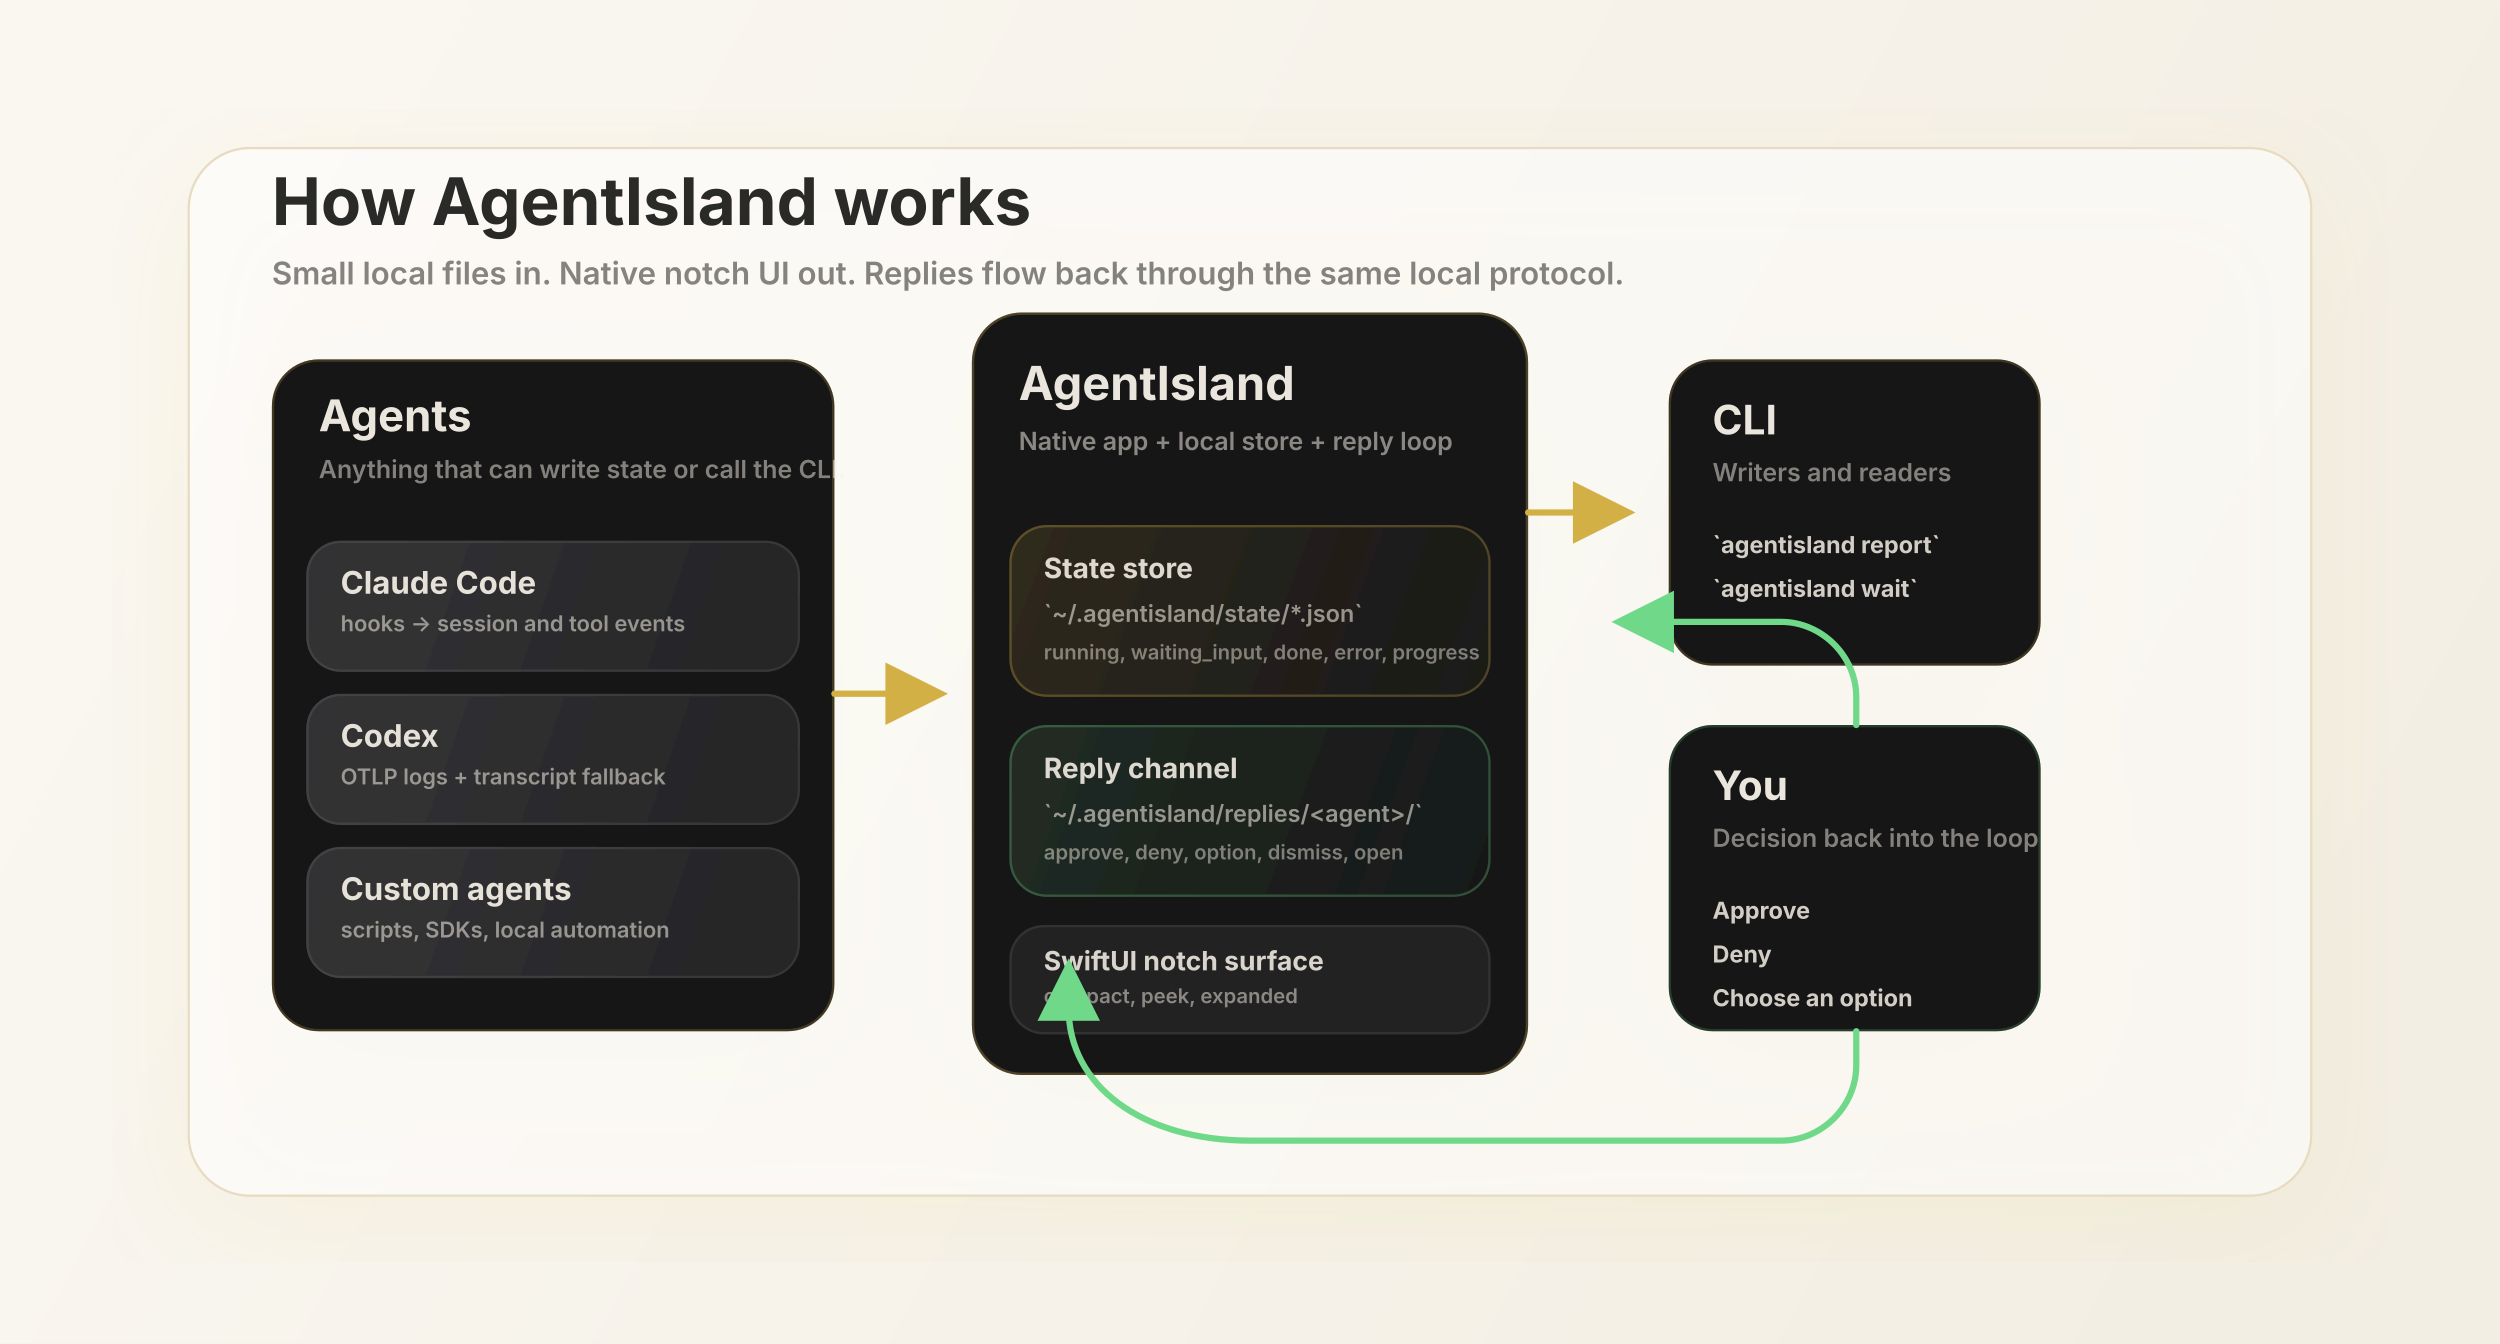
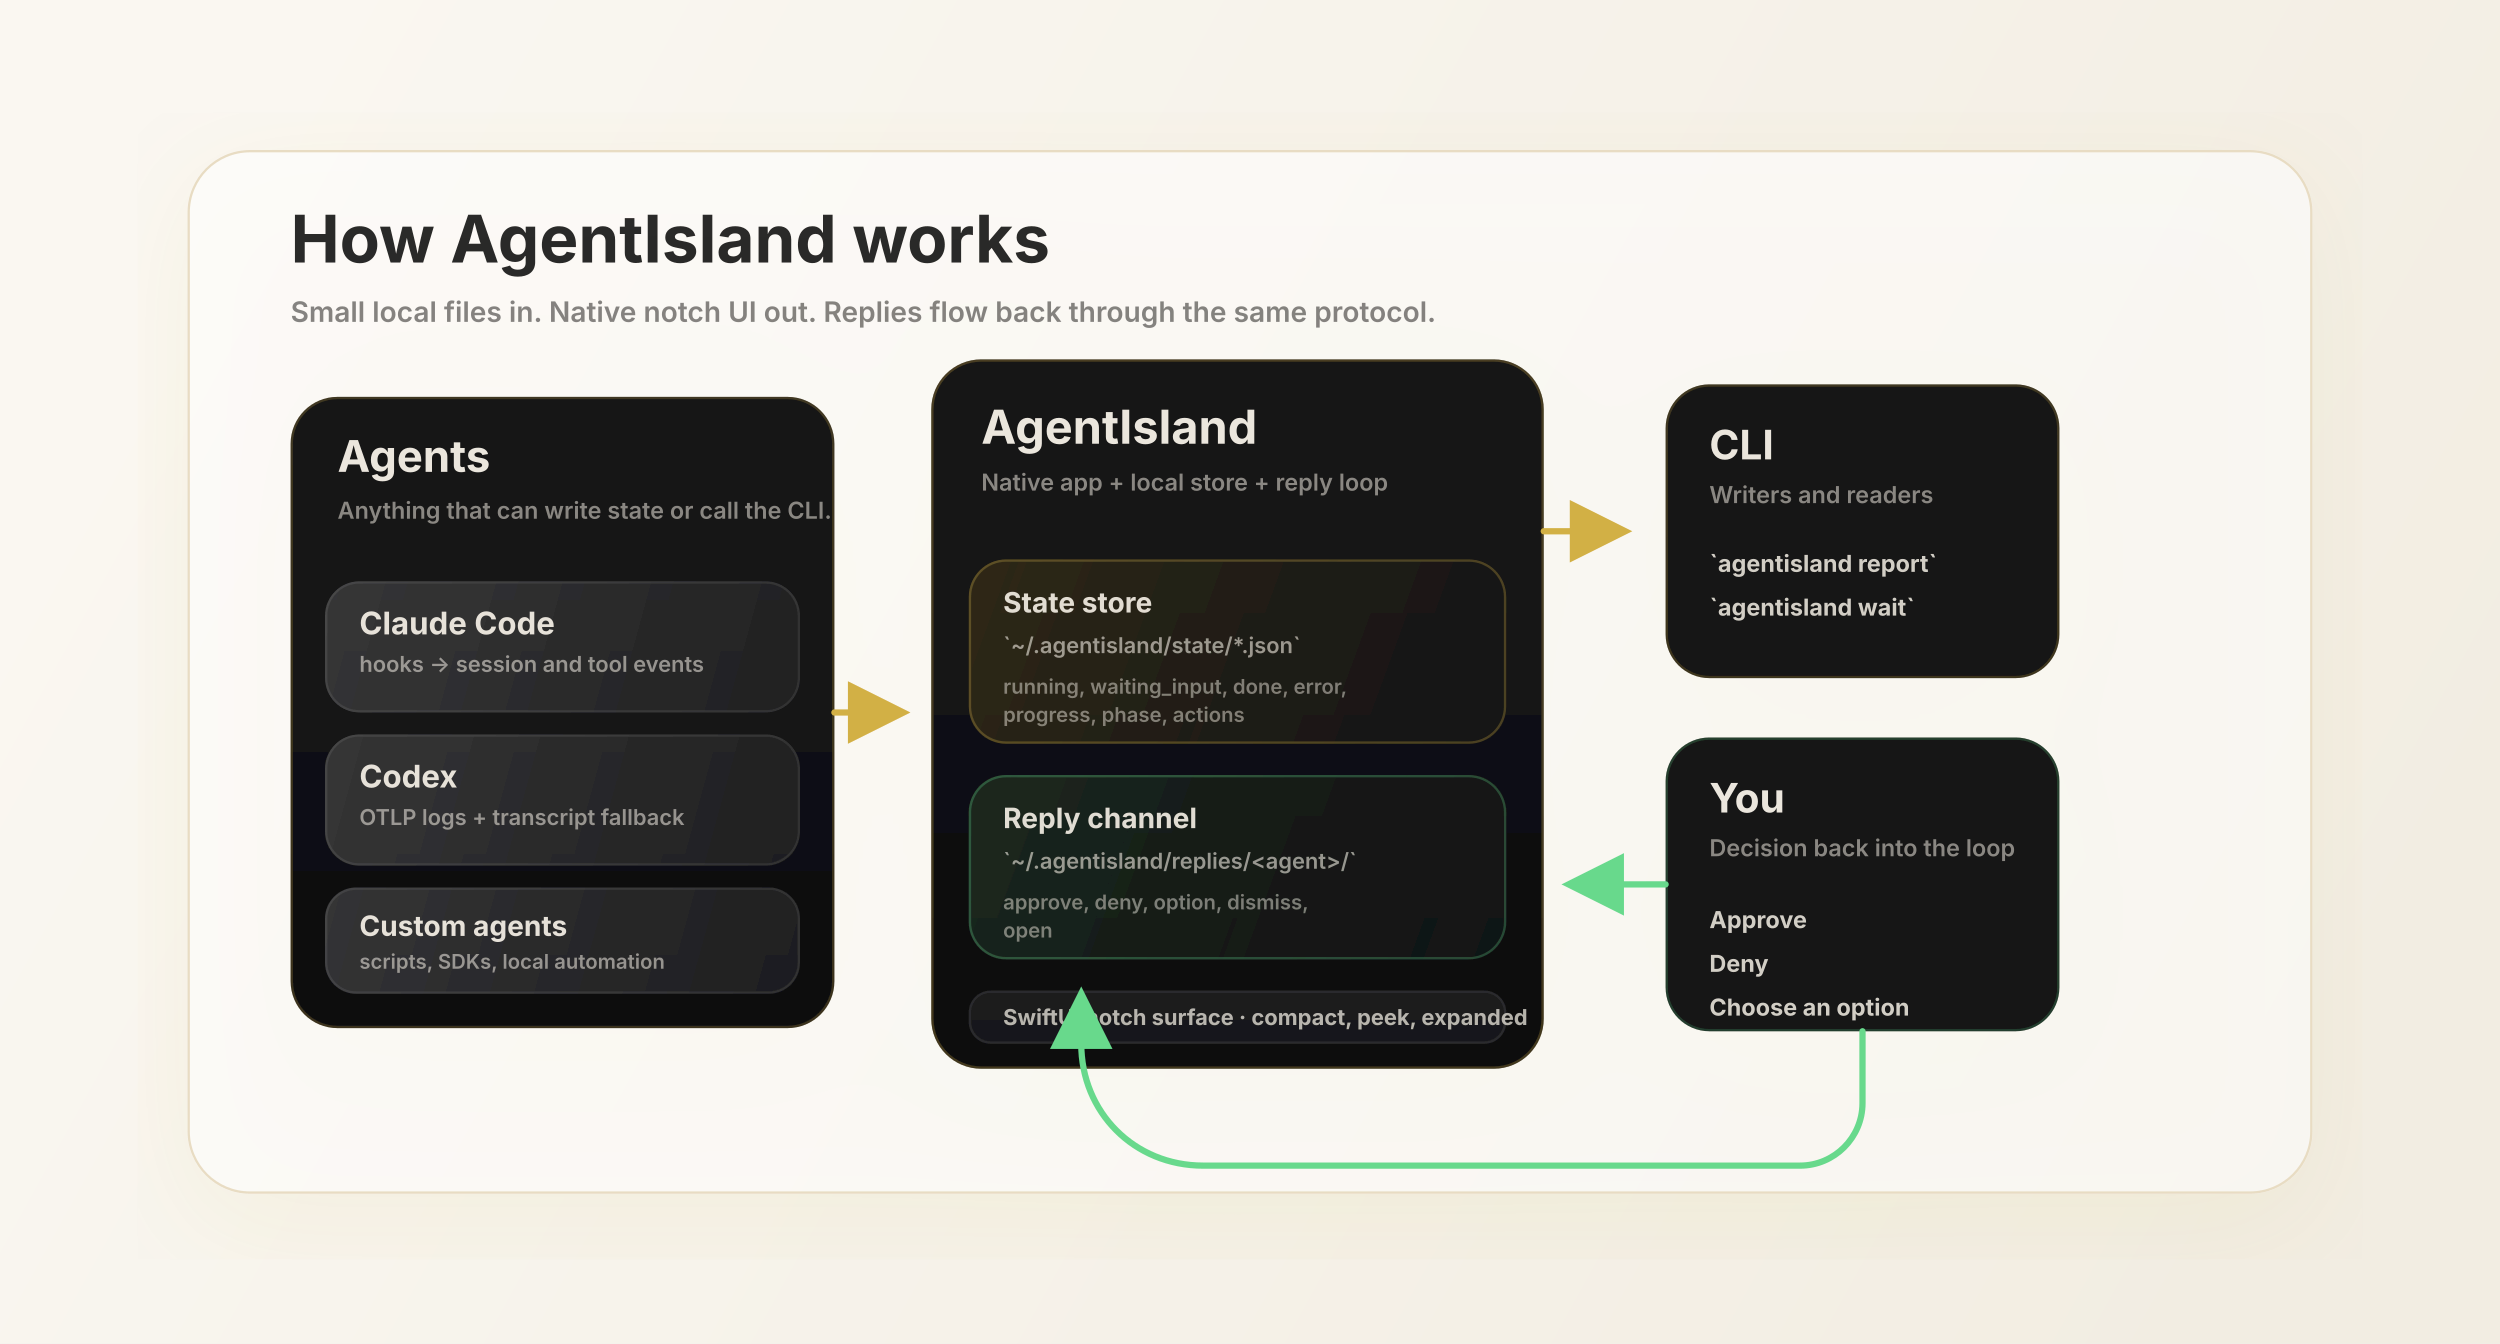
<svg xmlns="http://www.w3.org/2000/svg" width="1600" height="860" viewBox="0 0 1600 860" fill="none">
  <defs>
-     <linearGradient id="bg" x1="138" y1="78" x2="1458" y2="792" gradientUnits="userSpaceOnUse">
+     <linearGradient id="bg" x1="146" y1="72" x2="1456" y2="794" gradientUnits="userSpaceOnUse">
      <stop stop-color="#FAF7F1" />
-       <stop offset="1" stop-color="#F3EEE3" />
+       <stop offset="1" stop-color="#F2EDE2" />
    </linearGradient>
-     <linearGradient id="panel" x1="0" y1="0" x2="0" y2="640" gradientUnits="userSpaceOnUse">
+     <linearGradient id="panel" x1="0" y1="0" x2="0" y2="520" gradientUnits="userSpaceOnUse">
      <stop stop-color="#151515" />
-       <stop offset="1" stop-color="#0C0C0E" />
+       <stop offset="1" stop-color="#0D0D0F" />
    </linearGradient>
-     <linearGradient id="card" x1="0" y1="0" x2="460" y2="160" gradientUnits="userSpaceOnUse">
-       <stop stop-color="#FFFFFF" stop-opacity="0.14" />
-       <stop offset="1" stop-color="#FFFFFF" stop-opacity="0.04" />
+     <linearGradient id="softCard" x1="0" y1="0" x2="336" y2="92" gradientUnits="userSpaceOnUse">
+       <stop stop-color="#FFFFFF" stop-opacity="0.15" />
+       <stop offset="1" stop-color="#FFFFFF" stop-opacity="0.05" />
    </linearGradient>
-     <linearGradient id="stateCard" x1="0" y1="0" x2="316" y2="118" gradientUnits="userSpaceOnUse">
-       <stop stop-color="#5D4D1F" stop-opacity="0.36" />
-       <stop offset="1" stop-color="#2B291F" stop-opacity="0.16" />
+     <linearGradient id="stateCard" x1="0" y1="0" x2="340" y2="124" gradientUnits="userSpaceOnUse">
+       <stop stop-color="#625120" stop-opacity="0.36" />
+       <stop offset="1" stop-color="#2A281E" stop-opacity="0.16" />
    </linearGradient>
-     <linearGradient id="replyCard" x1="0" y1="0" x2="316" y2="118" gradientUnits="userSpaceOnUse">
-       <stop stop-color="#355839" stop-opacity="0.34" />
-       <stop offset="1" stop-color="#1E2621" stop-opacity="0.14" />
+     <linearGradient id="replyCard" x1="0" y1="0" x2="340" y2="124" gradientUnits="userSpaceOnUse">
+       <stop stop-color="#315838" stop-opacity="0.34" />
+       <stop offset="1" stop-color="#1D2620" stop-opacity="0.14" />
    </linearGradient>
-     <filter id="shadow" x="72" y="52" width="1456" height="756" filterUnits="userSpaceOnUse" color-interpolation-filters="sRGB">
-       <feDropShadow dx="0" dy="24" stdDeviation="34" flood-color="#17130B" flood-opacity="0.16" />
-       <feDropShadow dx="0" dy="18" stdDeviation="40" flood-color="#C8A83D" flood-opacity="0.12" />
+     <filter id="shadow" x="88" y="54" width="1424" height="752" filterUnits="userSpaceOnUse" color-interpolation-filters="sRGB">
+       <feDropShadow dx="0" dy="24" stdDeviation="34" flood-color="#17130B" flood-opacity="0.15" />
+       <feDropShadow dx="0" dy="18" stdDeviation="40" flood-color="#C6A43A" flood-opacity="0.11" />
    </filter>
    <marker id="arrowWarm" viewBox="0 0 12 12" refX="10" refY="6" markerWidth="10" markerHeight="10" orient="auto-start-reverse">
      <path d="M0 0L12 6L0 12V0Z" fill="#D2B044" />
    </marker>
    <marker id="arrowCool" viewBox="0 0 12 12" refX="10" refY="6" markerWidth="10" markerHeight="10" orient="auto-start-reverse">
-       <path d="M0 0L12 6L0 12V0Z" fill="#6FD989" />
+       <path d="M0 0L12 6L0 12V0Z" fill="#67D98C" />
    </marker>
  </defs>
  <rect width="1600" height="860" fill="url(#bg)" />
  <g filter="url(#shadow)">
-     <rect x="120" y="94" width="1360" height="672" rx="40" fill="#FFFFFF" fill-opacity="0.56" />
-     <rect x="120.75" y="94.75" width="1358.5" height="670.5" rx="39.25" stroke="#E7DBC1" stroke-width="1.5" />
-     <g transform="translate(174 144)">
-       <text x="0" y="0" fill="#171717" fill-opacity="0.92" font-size="42" font-weight="700" font-family="-apple-system, BlinkMacSystemFont, 'SF Pro Display', 'Segoe UI', sans-serif">How AgentIsland works</text>
-       <text x="0" y="38" fill="#171717" fill-opacity="0.52" font-size="20" font-weight="600" font-family="-apple-system, BlinkMacSystemFont, 'SF Pro Display', 'Segoe UI', sans-serif">Small local files in. Native notch UI out. Replies flow back through the same local protocol.</text>
-     </g>
-     <g transform="translate(174 230)">
-       <rect width="360" height="430" rx="30" fill="#131314" />
-       <rect x="0.75" y="0.75" width="358.5" height="428.5" rx="29.25" stroke="#D8B44C" stroke-opacity="0.24" stroke-width="1.5" />
-       <text x="30" y="46" fill="#F6F1E7" fill-opacity="0.95" font-size="28" font-weight="700" font-family="-apple-system, BlinkMacSystemFont, 'SF Pro Display', 'Segoe UI', sans-serif">Agents</text>
-       <text x="30" y="76" fill="#F6F1E7" fill-opacity="0.5" font-size="16" font-weight="600" font-family="-apple-system, BlinkMacSystemFont, 'SF Pro Display', 'Segoe UI', sans-serif">Anything that can write state or call the CLI.</text>
-       <g transform="translate(22 116)">
-         <rect width="316" height="84" rx="22" fill="url(#card)" />
-         <rect x="0.75" y="0.75" width="314.5" height="82.5" rx="21.25" stroke="#FFFFFF" stroke-opacity="0.08" stroke-width="1.5" />
+     <rect x="120" y="96" width="1360" height="668" rx="40" fill="#FFFFFF" fill-opacity="0.56" />
+     <rect x="120.75" y="96.75" width="1358.5" height="666.5" rx="39.25" stroke="#E8DCC3" stroke-width="1.5" />
+     <text x="186" y="168" fill="#171717" fill-opacity="0.92" font-size="42" font-weight="700" font-family="-apple-system, BlinkMacSystemFont, 'SF Pro Display', 'Segoe UI', sans-serif">How AgentIsland works</text>
+     <text x="186" y="206" fill="#171717" fill-opacity="0.52" font-size="18" font-weight="600" font-family="-apple-system, BlinkMacSystemFont, 'SF Pro Display', 'Segoe UI', sans-serif">Small local files in. Native notch UI out. Replies flow back through the same protocol.</text>
+     <g transform="translate(186 254)">
+       <rect width="348" height="404" rx="30" fill="url(#panel)" />
+       <rect x="0.75" y="0.75" width="346.5" height="402.5" rx="29.25" stroke="#D7B44A" stroke-opacity="0.22" stroke-width="1.5" />
+       <text x="30" y="48" fill="#F6F1E7" fill-opacity="0.95" font-size="28" font-weight="700" font-family="-apple-system, BlinkMacSystemFont, 'SF Pro Display', 'Segoe UI', sans-serif">Agents</text>
+       <text x="30" y="78" fill="#F6F1E7" fill-opacity="0.52" font-size="15" font-weight="600" font-family="-apple-system, BlinkMacSystemFont, 'SF Pro Display', 'Segoe UI', sans-serif">Anything that can write state or call the CLI.</text>
+       <g transform="translate(22 118)">
+         <rect width="304" height="84" rx="22" fill="url(#softCard)" />
+         <rect x="0.75" y="0.75" width="302.5" height="82.5" rx="21.25" stroke="#FFFFFF" stroke-opacity="0.08" stroke-width="1.5" />
        <text x="22" y="34" fill="#F6F1E7" fill-opacity="0.92" font-size="20" font-weight="700" font-family="-apple-system, BlinkMacSystemFont, 'SF Pro Display', 'Segoe UI', sans-serif">Claude Code</text>
        <text x="22" y="58" fill="#F6F1E7" fill-opacity="0.54" font-size="14" font-weight="600" font-family="-apple-system, BlinkMacSystemFont, 'SF Pro Display', 'Segoe UI', sans-serif">hooks → session and tool events</text>
      </g>
-       <g transform="translate(22 214)">
-         <rect width="316" height="84" rx="22" fill="url(#card)" />
-         <rect x="0.75" y="0.75" width="314.5" height="82.5" rx="21.25" stroke="#FFFFFF" stroke-opacity="0.08" stroke-width="1.5" />
+       <g transform="translate(22 216)">
+         <rect width="304" height="84" rx="22" fill="url(#softCard)" />
+         <rect x="0.75" y="0.75" width="302.5" height="82.5" rx="21.25" stroke="#FFFFFF" stroke-opacity="0.08" stroke-width="1.5" />
        <text x="22" y="34" fill="#F6F1E7" fill-opacity="0.92" font-size="20" font-weight="700" font-family="-apple-system, BlinkMacSystemFont, 'SF Pro Display', 'Segoe UI', sans-serif">Codex</text>
        <text x="22" y="58" fill="#F6F1E7" fill-opacity="0.54" font-size="14" font-weight="600" font-family="-apple-system, BlinkMacSystemFont, 'SF Pro Display', 'Segoe UI', sans-serif">OTLP logs + transcript fallback</text>
      </g>
-       <g transform="translate(22 312)">
-         <rect width="316" height="84" rx="22" fill="url(#card)" />
-         <rect x="0.75" y="0.75" width="314.5" height="82.5" rx="21.25" stroke="#FFFFFF" stroke-opacity="0.08" stroke-width="1.5" />
-         <text x="22" y="34" fill="#F6F1E7" fill-opacity="0.92" font-size="20" font-weight="700" font-family="-apple-system, BlinkMacSystemFont, 'SF Pro Display', 'Segoe UI', sans-serif">Custom agents</text>
-         <text x="22" y="58" fill="#F6F1E7" fill-opacity="0.54" font-size="14" font-weight="600" font-family="-apple-system, BlinkMacSystemFont, 'SF Pro Display', 'Segoe UI', sans-serif">scripts, SDKs, local automation</text>
+       <g transform="translate(22 314)">
+         <rect width="304" height="68" rx="20" fill="url(#softCard)" />
+         <rect x="0.75" y="0.75" width="302.5" height="66.5" rx="19.25" stroke="#FFFFFF" stroke-opacity="0.08" stroke-width="1.5" />
+         <text x="22" y="31" fill="#F6F1E7" fill-opacity="0.92" font-size="18" font-weight="700" font-family="-apple-system, BlinkMacSystemFont, 'SF Pro Display', 'Segoe UI', sans-serif">Custom agents</text>
+         <text x="22" y="52" fill="#F6F1E7" fill-opacity="0.54" font-size="13" font-weight="600" font-family="-apple-system, BlinkMacSystemFont, 'SF Pro Display', 'Segoe UI', sans-serif">scripts, SDKs, local automation</text>
      </g>
    </g>
-     <g transform="translate(622 200)">
-       <rect width="356" height="488" rx="32" fill="#171718" />
-       <rect x="0.75" y="0.75" width="354.5" height="486.5" rx="31.25" stroke="#D8B44C" stroke-opacity="0.28" stroke-width="1.5" />
-       <text x="30" y="56" fill="#F6F1E7" fill-opacity="0.95" font-size="30" font-weight="700" font-family="-apple-system, BlinkMacSystemFont, 'SF Pro Display', 'Segoe UI', sans-serif">AgentIsland</text>
-       <text x="30" y="88" fill="#F6F1E7" fill-opacity="0.52" font-size="16" font-weight="600" font-family="-apple-system, BlinkMacSystemFont, 'SF Pro Display', 'Segoe UI', sans-serif">Native app + local store + reply loop</text>
-       <g transform="translate(24 136)">
-         <rect width="308" height="110" rx="24" fill="url(#stateCard)" />
-         <rect x="0.75" y="0.75" width="306.5" height="108.5" rx="23.25" stroke="#D8B44C" stroke-opacity="0.28" stroke-width="1.5" />
-         <text x="22" y="34" fill="#F6F1E7" fill-opacity="0.88" font-size="18" font-weight="700" font-family="-apple-system, BlinkMacSystemFont, 'SF Pro Display', 'Segoe UI', sans-serif">State store</text>
-         <text x="22" y="62" fill="#F6F1E7" fill-opacity="0.56" font-size="15" font-weight="600" font-family="-apple-system, BlinkMacSystemFont, 'SF Pro Display', 'Segoe UI', sans-serif">`~/.agentisland/state/*.json`</text>
-         <text x="22" y="86" fill="#F6F1E7" fill-opacity="0.46" font-size="13" font-weight="600" font-family="-apple-system, BlinkMacSystemFont, 'SF Pro Display', 'Segoe UI', sans-serif">running, waiting_input, done, error, progress</text>
+     <g transform="translate(596 230)">
+       <rect width="392" height="454" rx="32" fill="url(#panel)" />
+       <rect x="0.75" y="0.75" width="390.5" height="452.5" rx="31.25" stroke="#D7B44A" stroke-opacity="0.26" stroke-width="1.5" />
+       <text x="32" y="54" fill="#F6F1E7" fill-opacity="0.95" font-size="30" font-weight="700" font-family="-apple-system, BlinkMacSystemFont, 'SF Pro Display', 'Segoe UI', sans-serif">AgentIsland</text>
+       <text x="32" y="84" fill="#F6F1E7" fill-opacity="0.52" font-size="15" font-weight="600" font-family="-apple-system, BlinkMacSystemFont, 'SF Pro Display', 'Segoe UI', sans-serif">Native app + local store + reply loop</text>
+       <g transform="translate(24 128)">
+         <rect width="344" height="118" rx="24" fill="url(#stateCard)" />
+         <rect x="0.75" y="0.75" width="342.5" height="116.5" rx="23.25" stroke="#D7B44A" stroke-opacity="0.28" stroke-width="1.5" />
+         <text x="22" y="34" fill="#F6F1E7" fill-opacity="0.90" font-size="18" font-weight="700" font-family="-apple-system, BlinkMacSystemFont, 'SF Pro Display', 'Segoe UI', sans-serif">State store</text>
+         <text x="22" y="60" fill="#F6F1E7" fill-opacity="0.58" font-size="14" font-weight="600" font-family="-apple-system, BlinkMacSystemFont, 'SF Pro Display', 'Segoe UI', sans-serif">`~/.agentisland/state/*.json`</text>
+         <text x="22" y="86" fill="#F6F1E7" fill-opacity="0.46" font-size="13" font-weight="600" font-family="-apple-system, BlinkMacSystemFont, 'SF Pro Display', 'Segoe UI', sans-serif">running, waiting_input, done, error,</text>
+         <text x="22" y="104" fill="#F6F1E7" fill-opacity="0.46" font-size="13" font-weight="600" font-family="-apple-system, BlinkMacSystemFont, 'SF Pro Display', 'Segoe UI', sans-serif">progress, phase, actions</text>
      </g>
-       <g transform="translate(24 264)">
-         <rect width="308" height="110" rx="24" fill="url(#replyCard)" />
-         <rect x="0.75" y="0.75" width="306.5" height="108.5" rx="23.25" stroke="#6FD989" stroke-opacity="0.28" stroke-width="1.5" />
-         <text x="22" y="34" fill="#F6F1E7" fill-opacity="0.88" font-size="18" font-weight="700" font-family="-apple-system, BlinkMacSystemFont, 'SF Pro Display', 'Segoe UI', sans-serif">Reply channel</text>
-         <text x="22" y="62" fill="#F6F1E7" fill-opacity="0.56" font-size="15" font-weight="600" font-family="-apple-system, BlinkMacSystemFont, 'SF Pro Display', 'Segoe UI', sans-serif">`~/.agentisland/replies/&lt;agent&gt;/`</text>
-         <text x="22" y="86" fill="#F6F1E7" fill-opacity="0.46" font-size="13" font-weight="600" font-family="-apple-system, BlinkMacSystemFont, 'SF Pro Display', 'Segoe UI', sans-serif">approve, deny, option, dismiss, open</text>
+       <g transform="translate(24 266)">
+         <rect width="344" height="118" rx="24" fill="url(#replyCard)" />
+         <rect x="0.75" y="0.75" width="342.5" height="116.5" rx="23.25" stroke="#67D98C" stroke-opacity="0.28" stroke-width="1.5" />
+         <text x="22" y="34" fill="#F6F1E7" fill-opacity="0.90" font-size="18" font-weight="700" font-family="-apple-system, BlinkMacSystemFont, 'SF Pro Display', 'Segoe UI', sans-serif">Reply channel</text>
+         <text x="22" y="60" fill="#F6F1E7" fill-opacity="0.58" font-size="14" font-weight="600" font-family="-apple-system, BlinkMacSystemFont, 'SF Pro Display', 'Segoe UI', sans-serif">`~/.agentisland/replies/&lt;agent&gt;/`</text>
+         <text x="22" y="86" fill="#F6F1E7" fill-opacity="0.46" font-size="13" font-weight="600" font-family="-apple-system, BlinkMacSystemFont, 'SF Pro Display', 'Segoe UI', sans-serif">approve, deny, option, dismiss,</text>
+         <text x="22" y="104" fill="#F6F1E7" fill-opacity="0.46" font-size="13" font-weight="600" font-family="-apple-system, BlinkMacSystemFont, 'SF Pro Display', 'Segoe UI', sans-serif">open</text>
      </g>
-       <g transform="translate(24 392)">
-         <rect width="308" height="70" rx="22" fill="#FFFFFF" fill-opacity="0.05" />
-         <rect x="0.75" y="0.75" width="306.5" height="68.5" rx="21.25" stroke="#FFFFFF" stroke-opacity="0.08" stroke-width="1.5" />
-         <text x="22" y="29" fill="#F6F1E7" fill-opacity="0.86" font-size="17" font-weight="700" font-family="-apple-system, BlinkMacSystemFont, 'SF Pro Display', 'Segoe UI', sans-serif">SwiftUI notch surface</text>
-         <text x="22" y="50" fill="#F6F1E7" fill-opacity="0.5" font-size="13" font-weight="600" font-family="-apple-system, BlinkMacSystemFont, 'SF Pro Display', 'Segoe UI', sans-serif">compact, peek, expanded</text>
+       <g transform="translate(24 404)">
+         <rect width="344" height="34" rx="14" fill="#FFFFFF" fill-opacity="0.05" />
+         <rect x="0.75" y="0.75" width="342.5" height="32.5" rx="13.25" stroke="#FFFFFF" stroke-opacity="0.08" stroke-width="1.5" />
+         <text x="22" y="22" fill="#F6F1E7" fill-opacity="0.72" font-size="14" font-weight="700" font-family="-apple-system, BlinkMacSystemFont, 'SF Pro Display', 'Segoe UI', sans-serif">SwiftUI notch surface · compact, peek, expanded</text>
      </g>
    </g>
-     <g transform="translate(1068 230)">
-       <rect width="238" height="196" rx="28" fill="#131314" />
-       <rect x="0.75" y="0.75" width="236.5" height="194.5" rx="27.25" stroke="#D8B44C" stroke-opacity="0.22" stroke-width="1.5" />
+     <g transform="translate(1066 246)">
+       <rect width="252" height="188" rx="28" fill="url(#panel)" />
+       <rect x="0.75" y="0.75" width="250.5" height="186.5" rx="27.25" stroke="#D7B44A" stroke-opacity="0.22" stroke-width="1.5" />
      <text x="28" y="48" fill="#F6F1E7" fill-opacity="0.95" font-size="26" font-weight="700" font-family="-apple-system, BlinkMacSystemFont, 'SF Pro Display', 'Segoe UI', sans-serif">CLI</text>
-       <text x="28" y="78" fill="#F6F1E7" fill-opacity="0.5" font-size="16" font-weight="600" font-family="-apple-system, BlinkMacSystemFont, 'SF Pro Display', 'Segoe UI', sans-serif">Writers and readers</text>
-       <text x="28" y="124" fill="#F6F1E7" fill-opacity="0.84" font-size="15" font-weight="700" font-family="-apple-system, BlinkMacSystemFont, 'SF Pro Display', 'Segoe UI', sans-serif">`agentisland report`</text>
-       <text x="28" y="152" fill="#F6F1E7" fill-opacity="0.84" font-size="15" font-weight="700" font-family="-apple-system, BlinkMacSystemFont, 'SF Pro Display', 'Segoe UI', sans-serif">`agentisland wait`</text>
+       <text x="28" y="76" fill="#F6F1E7" fill-opacity="0.52" font-size="15" font-weight="600" font-family="-apple-system, BlinkMacSystemFont, 'SF Pro Display', 'Segoe UI', sans-serif">Writers and readers</text>
+       <text x="28" y="120" fill="#F6F1E7" fill-opacity="0.84" font-size="15" font-weight="700" font-family="-apple-system, BlinkMacSystemFont, 'SF Pro Display', 'Segoe UI', sans-serif">`agentisland report`</text>
+       <text x="28" y="148" fill="#F6F1E7" fill-opacity="0.84" font-size="15" font-weight="700" font-family="-apple-system, BlinkMacSystemFont, 'SF Pro Display', 'Segoe UI', sans-serif">`agentisland wait`</text>
    </g>
-     <g transform="translate(1068 464)">
-       <rect width="238" height="196" rx="28" fill="#131314" />
-       <rect x="0.75" y="0.75" width="236.5" height="194.5" rx="27.25" stroke="#6FD989" stroke-opacity="0.22" stroke-width="1.5" />
+     <g transform="translate(1066 472)">
+       <rect width="252" height="188" rx="28" fill="url(#panel)" />
+       <rect x="0.75" y="0.75" width="250.5" height="186.5" rx="27.25" stroke="#67D98C" stroke-opacity="0.22" stroke-width="1.5" />
      <text x="28" y="48" fill="#F6F1E7" fill-opacity="0.95" font-size="26" font-weight="700" font-family="-apple-system, BlinkMacSystemFont, 'SF Pro Display', 'Segoe UI', sans-serif">You</text>
-       <text x="28" y="78" fill="#F6F1E7" fill-opacity="0.5" font-size="16" font-weight="600" font-family="-apple-system, BlinkMacSystemFont, 'SF Pro Display', 'Segoe UI', sans-serif">Decision back into the loop</text>
-       <text x="28" y="124" fill="#F6F1E7" fill-opacity="0.84" font-size="15" font-weight="700" font-family="-apple-system, BlinkMacSystemFont, 'SF Pro Display', 'Segoe UI', sans-serif">Approve</text>
-       <text x="28" y="152" fill="#F6F1E7" fill-opacity="0.84" font-size="15" font-weight="700" font-family="-apple-system, BlinkMacSystemFont, 'SF Pro Display', 'Segoe UI', sans-serif">Deny</text>
-       <text x="28" y="180" fill="#F6F1E7" fill-opacity="0.84" font-size="15" font-weight="700" font-family="-apple-system, BlinkMacSystemFont, 'SF Pro Display', 'Segoe UI', sans-serif">Choose an option</text>
+       <text x="28" y="76" fill="#F6F1E7" fill-opacity="0.52" font-size="15" font-weight="600" font-family="-apple-system, BlinkMacSystemFont, 'SF Pro Display', 'Segoe UI', sans-serif">Decision back into the loop</text>
+       <text x="28" y="122" fill="#F6F1E7" fill-opacity="0.84" font-size="15" font-weight="700" font-family="-apple-system, BlinkMacSystemFont, 'SF Pro Display', 'Segoe UI', sans-serif">Approve</text>
+       <text x="28" y="150" fill="#F6F1E7" fill-opacity="0.84" font-size="15" font-weight="700" font-family="-apple-system, BlinkMacSystemFont, 'SF Pro Display', 'Segoe UI', sans-serif">Deny</text>
+       <text x="28" y="178" fill="#F6F1E7" fill-opacity="0.84" font-size="15" font-weight="700" font-family="-apple-system, BlinkMacSystemFont, 'SF Pro Display', 'Segoe UI', sans-serif">Choose an option</text>
    </g>
-     <path d="M534 444H600" stroke="#D2B044" stroke-width="4" stroke-linecap="round" marker-end="url(#arrowWarm)" />
-     <path d="M978 328H1040" stroke="#D2B044" stroke-width="4" stroke-linecap="round" marker-end="url(#arrowWarm)" />
-     <path d="M1188 464V446C1188 420 1166 398 1140 398H1038" stroke="#6FD989" stroke-width="4" stroke-linecap="round" stroke-linejoin="round" marker-end="url(#arrowCool)" />
-     <path d="M1188 660V682C1188 708 1166 730 1140 730H800C730 730 684 694 684 646V620" stroke="#6FD989" stroke-width="4" stroke-linecap="round" stroke-linejoin="round" marker-end="url(#arrowCool)" />
+     <path d="M534 456H576" stroke="#D2B044" stroke-width="4" stroke-linecap="round" marker-end="url(#arrowWarm)" />
+     <path d="M988 340H1038" stroke="#D2B044" stroke-width="4" stroke-linecap="round" marker-end="url(#arrowWarm)" />
+     <path d="M1066 566H1006" stroke="#67D98C" stroke-width="4" stroke-linecap="round" marker-end="url(#arrowCool)" />
+     <path d="M1192 660V706C1192 728 1174 746 1152 746H770C726 746 692 712 692 668V638" stroke="#67D98C" stroke-width="4" stroke-linecap="round" stroke-linejoin="round" marker-end="url(#arrowCool)" />
  </g>
</svg>
